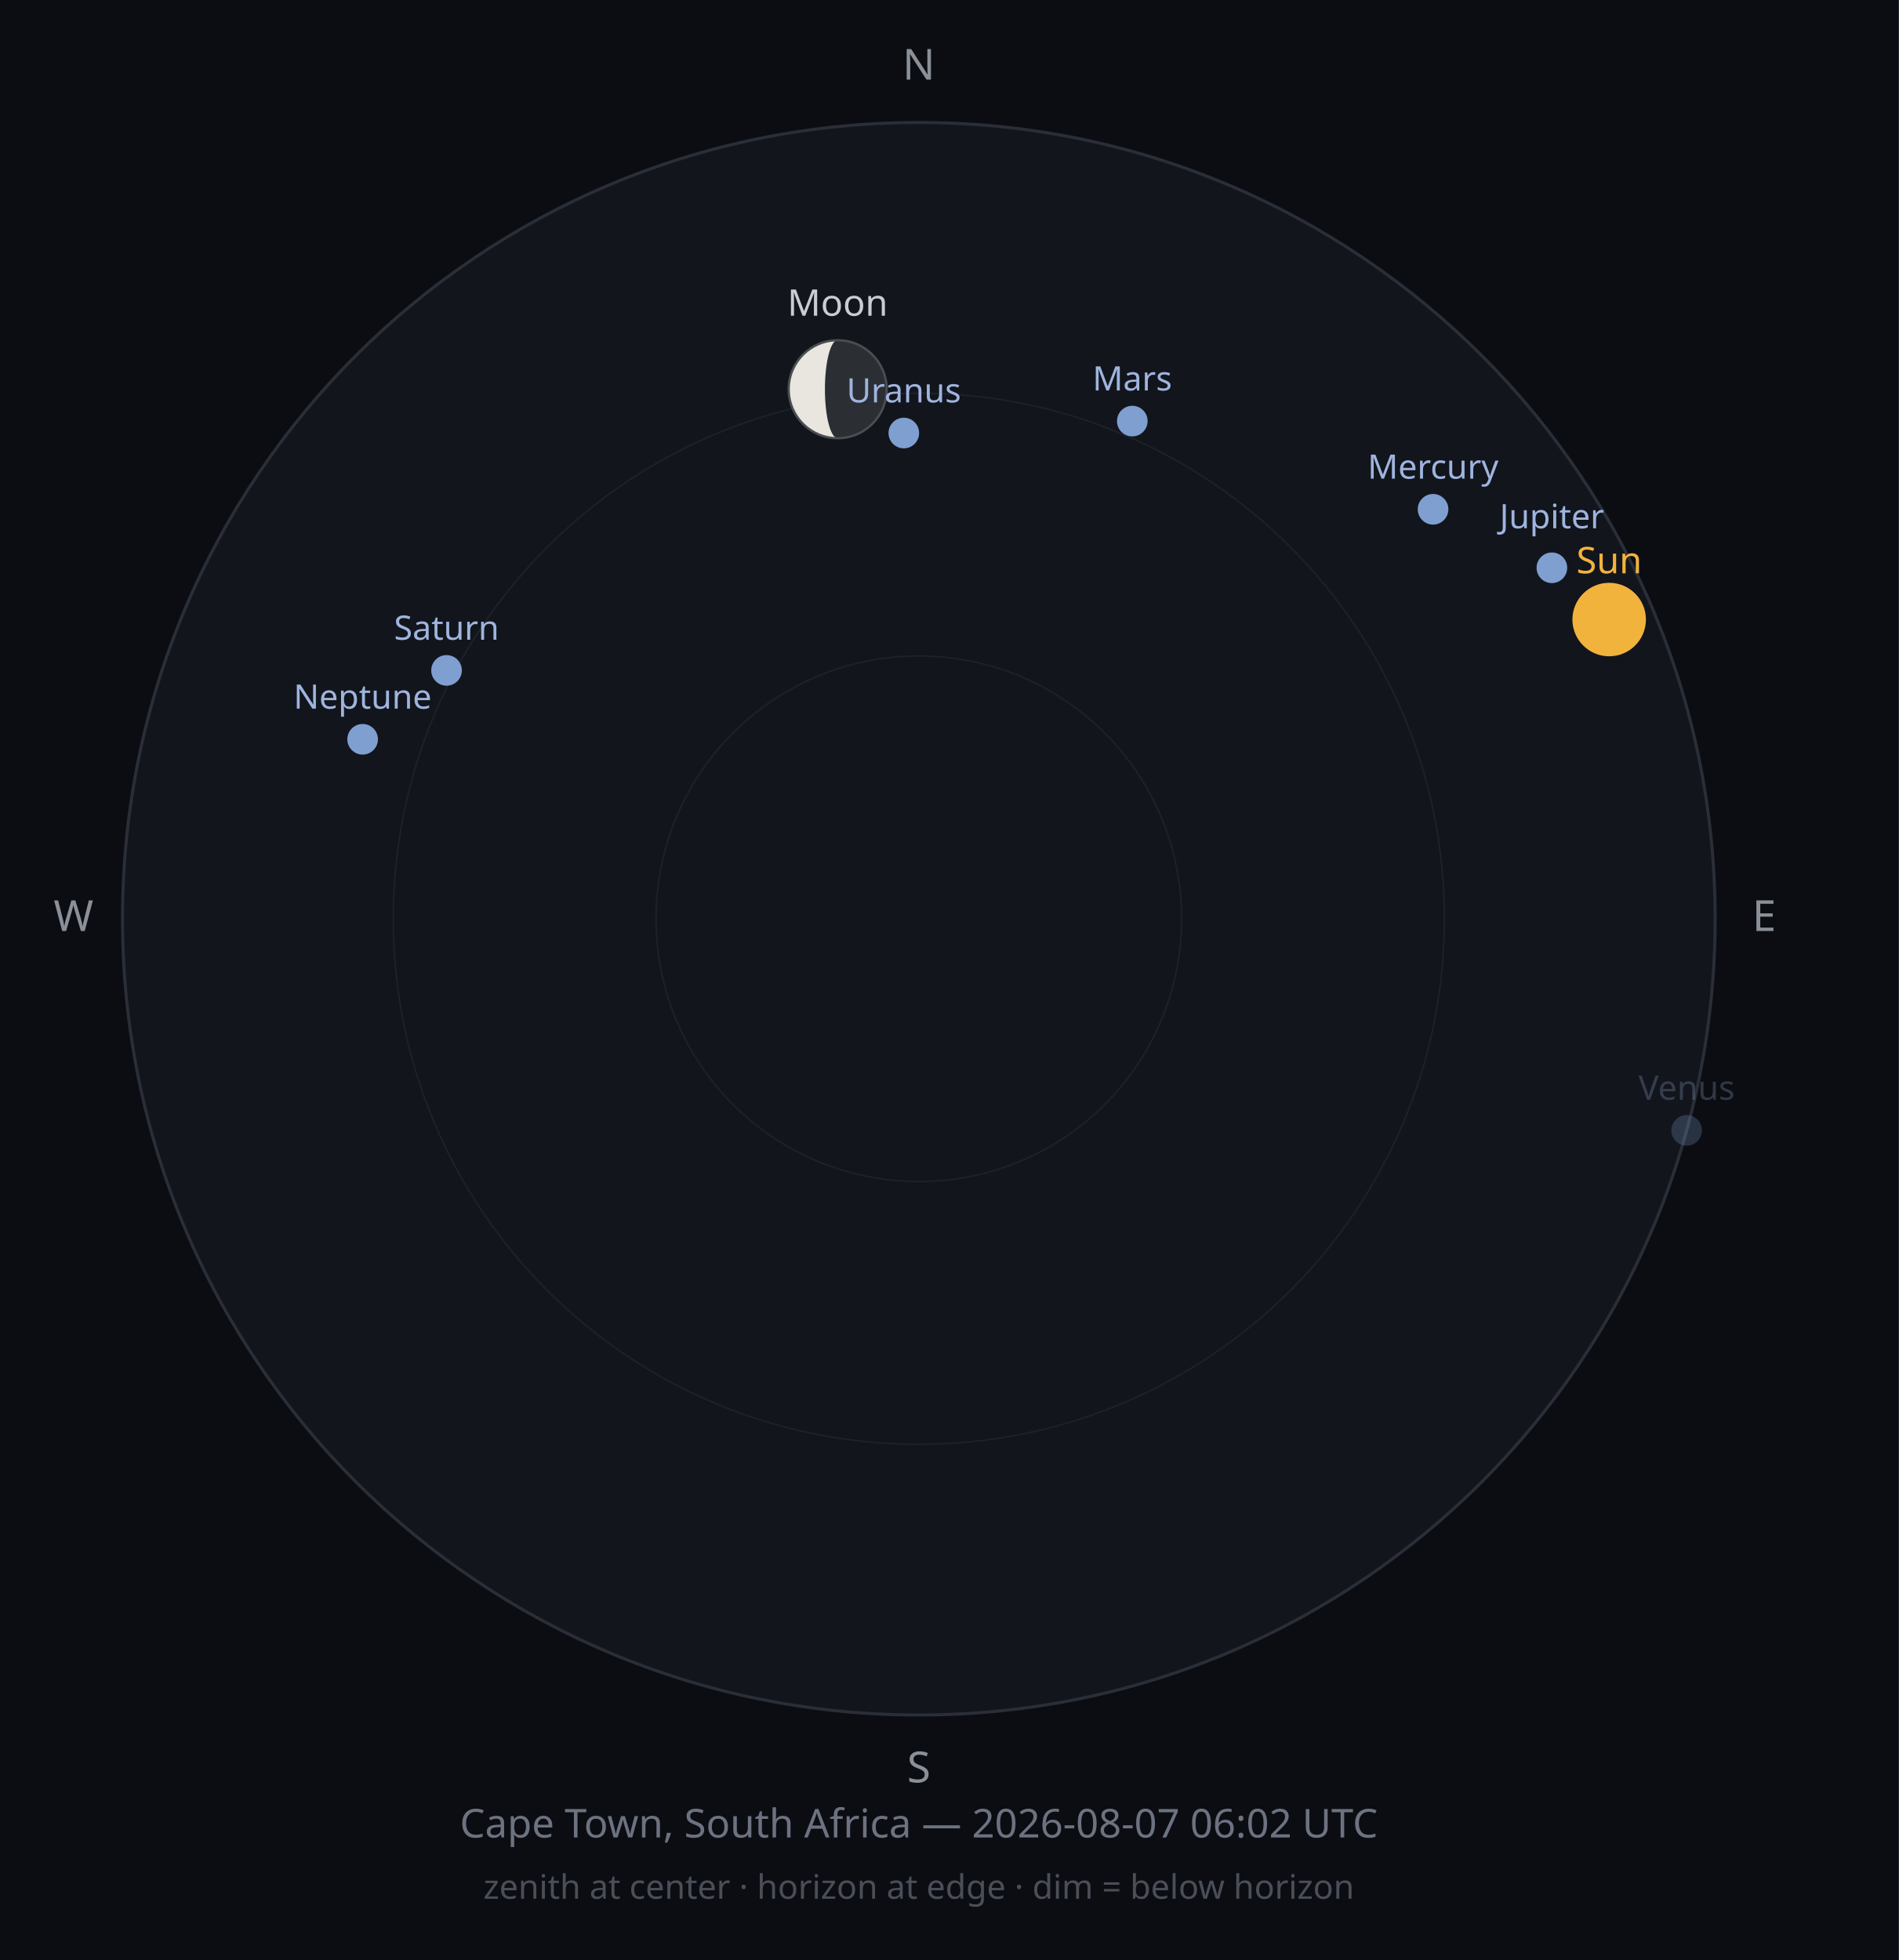
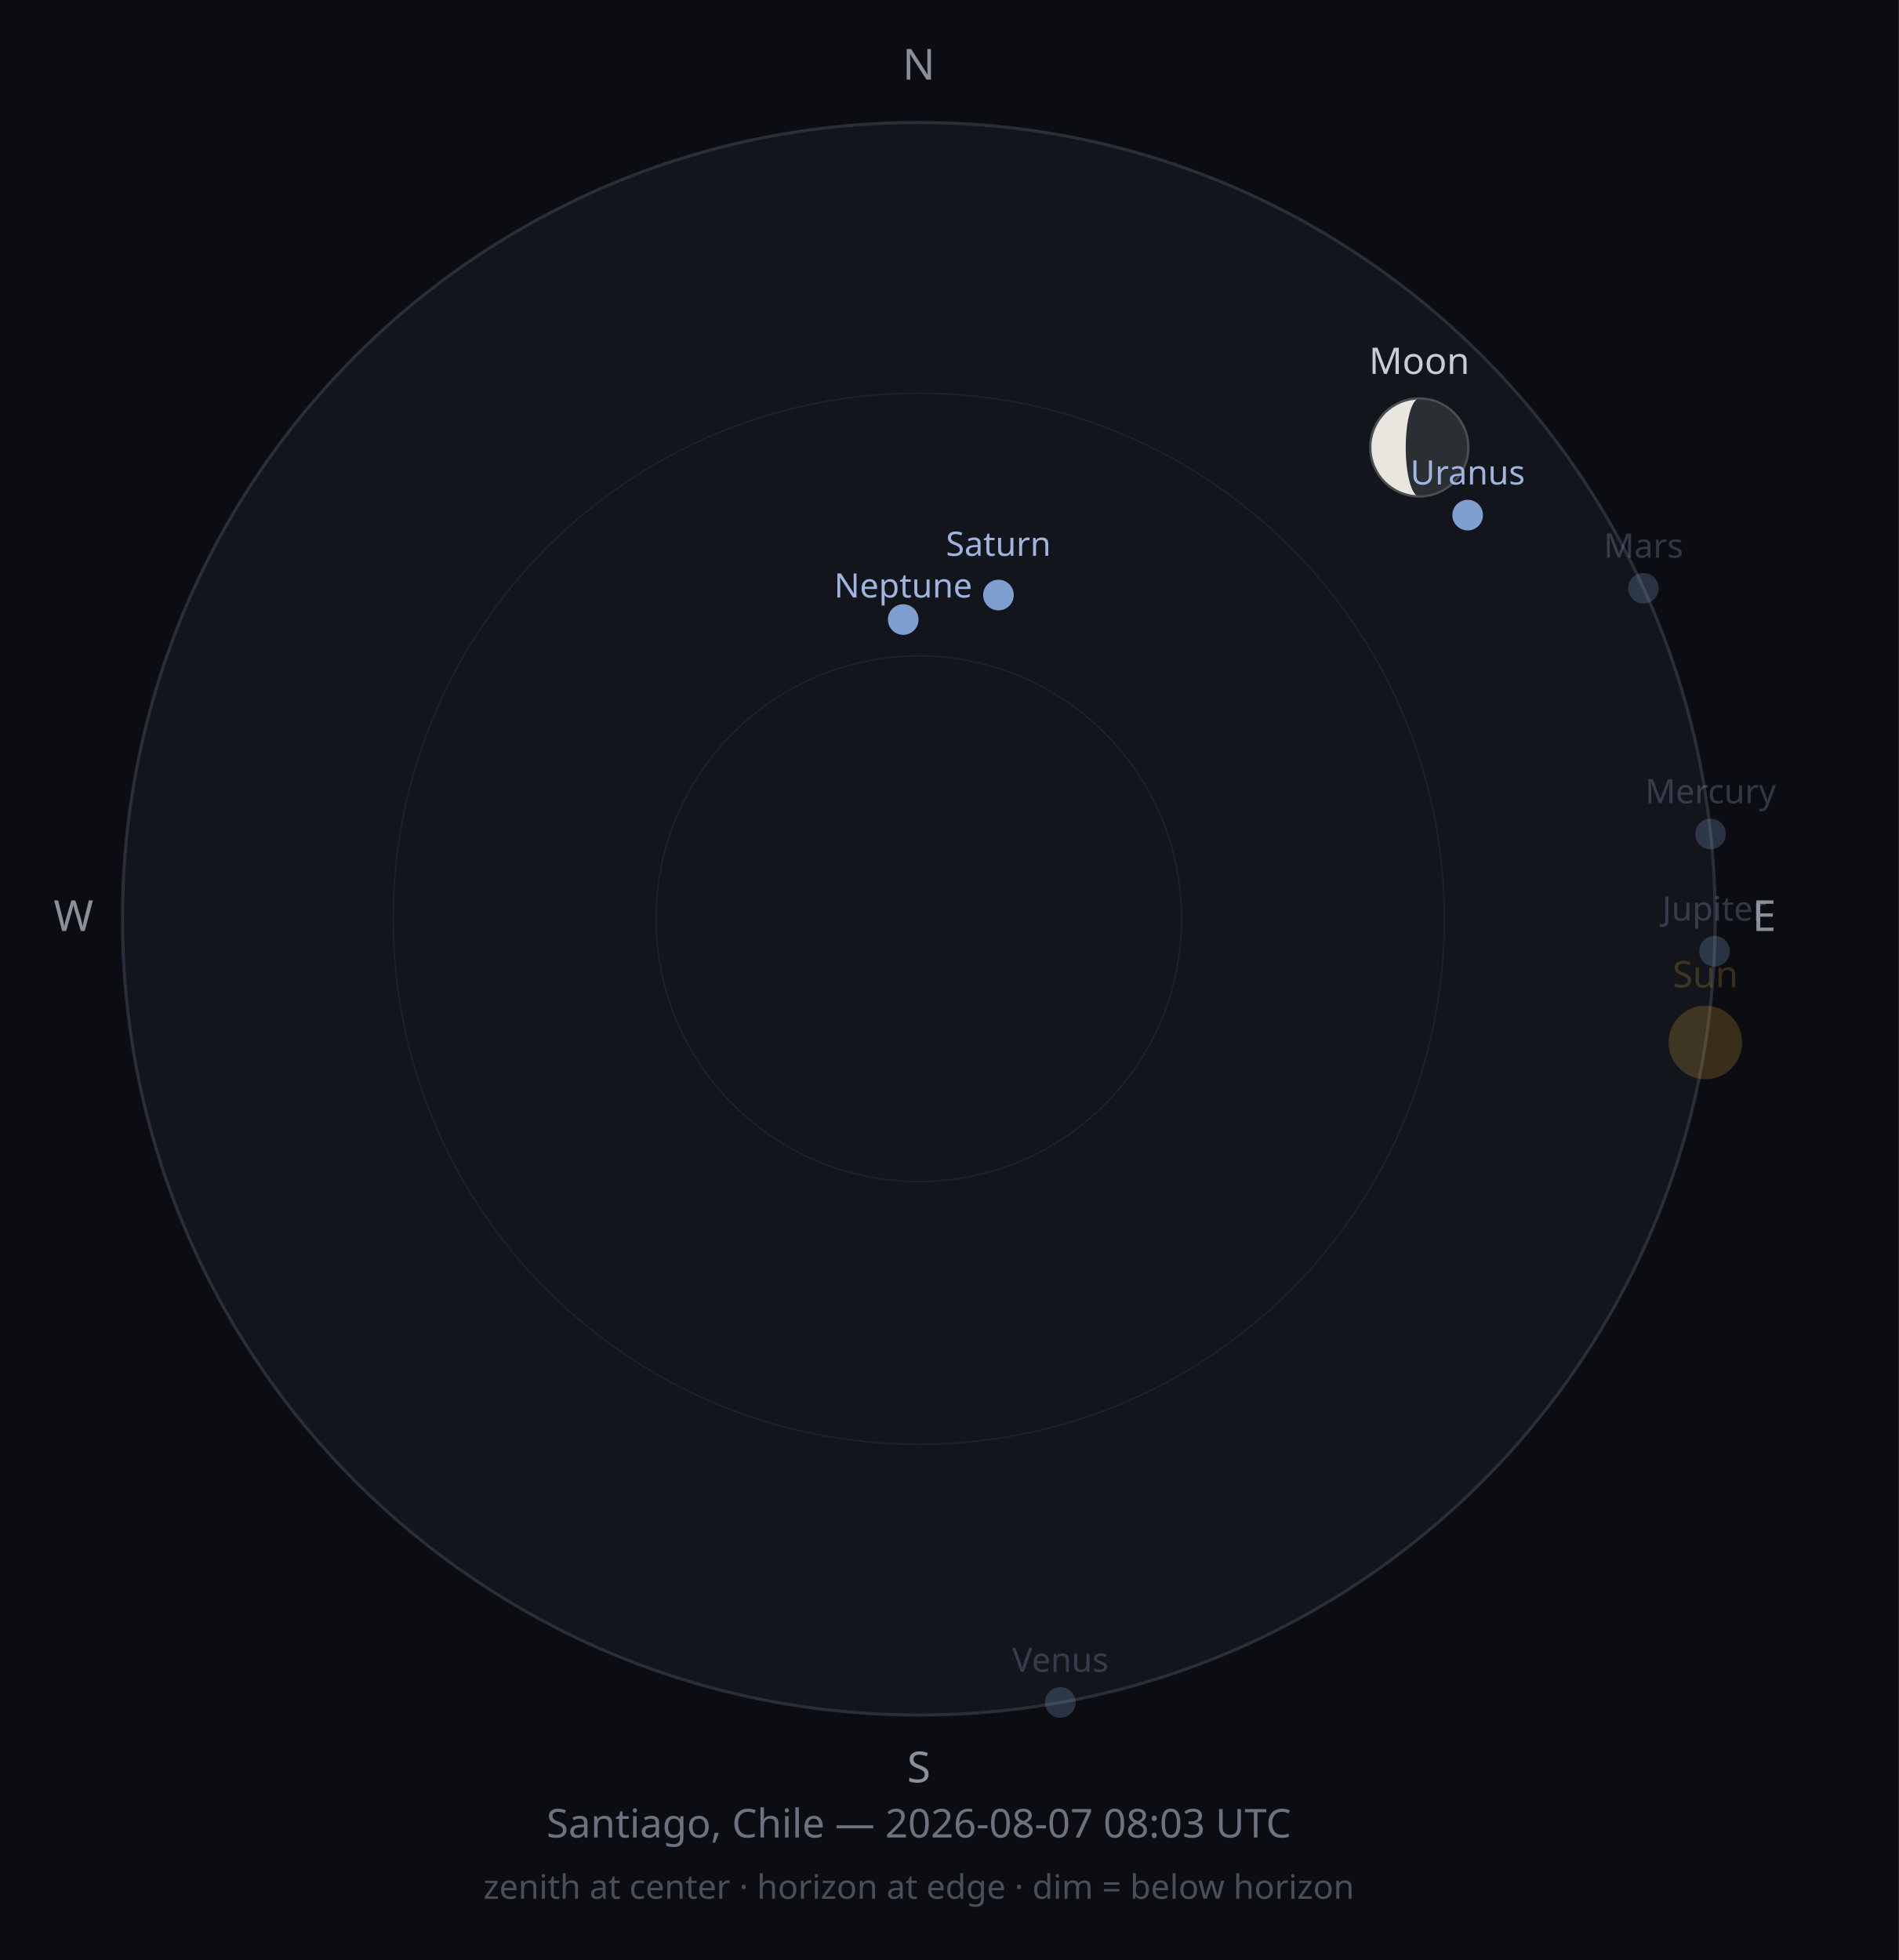
<svg xmlns="http://www.w3.org/2000/svg" width="620" height="640" viewBox="0 0 620 640">
  <rect width="620" height="640" fill="#0B0D12" />
  <circle cx="300" cy="300" r="260" fill="#12151C" stroke="#2A2E38" stroke-width="1" />
  <circle cx="300" cy="300" r="171.6" fill="none" stroke="#1D212B" stroke-width="0.5" />
  <circle cx="300" cy="300" r="85.8" fill="none" stroke="#1D212B" stroke-width="0.5" />
  <text x="300" y="26" font-size="14" fill="#8A8F98" text-anchor="middle" font-family="sans-serif">N</text>
  <text x="576" y="304" font-size="14" fill="#8A8F98" text-anchor="middle" font-family="sans-serif">E</text>
  <text x="300" y="582" font-size="14" fill="#8A8F98" text-anchor="middle" font-family="sans-serif">S</text>
  <text x="24" y="304" font-size="14" fill="#8A8F98" text-anchor="middle" font-family="sans-serif">W</text>
-   <circle cx="525.4" cy="202.3" r="12" fill="#F2B33D" opacity="1" />
-   <text x="525.4" y="187.2" font-size="12" fill="#F2B33D" opacity="1" text-anchor="middle" font-family="sans-serif">Sun</text>
+   <circle cx="556.8" cy="340.4" r="12" fill="#F2B33D" opacity="0.2" />
+   <text x="556.8" y="322.4" font-size="12" fill="#F2B33D" opacity="0.2" text-anchor="middle" font-family="sans-serif">Sun</text>
  <g opacity="1">
-     <circle cx="273.5" cy="127.1" r="16" fill="#2B2E33" />
-     <path d="M273.473,111.075 A16,16 0 0,0 273.473,143.075 A4.133,16 0 0,1 273.473,111.075 Z" fill="#E8E6DE" />
-     <circle cx="273.5" cy="127.1" r="16" fill="none" stroke="#4A4D52" stroke-width="0.75" />
+     <circle cx="463.4" cy="146.1" r="16" fill="#2B2E33" />
+     <path d="M463.409,130.133 A16,16 0 0,0 463.409,162.133 A4.433,16 0 0,1 463.409,130.133 Z" fill="#E8E6DE" />
+     <circle cx="463.4" cy="146.1" r="16" fill="none" stroke="#4A4D52" stroke-width="0.75" />
  </g>
-   <text x="273.5" y="103.1" font-size="12" fill="#C9CDD3" opacity="1" text-anchor="middle" font-family="sans-serif">Moon</text>
-   <circle cx="467.9" cy="166.3" r="5" fill="#7F9FD0" opacity="1" />
-   <text x="467.9" y="156.3" font-size="11" fill="#9FB4DE" opacity="1" text-anchor="middle" font-family="sans-serif">Mercury</text>
-   <circle cx="550.7" cy="369.1" r="5" fill="#7F9FD0" opacity="0.25" />
-   <text x="550.7" y="359.1" font-size="11" fill="#9FB4DE" opacity="0.25" text-anchor="middle" font-family="sans-serif">Venus</text>
-   <circle cx="369.7" cy="137.5" r="5" fill="#7F9FD0" opacity="1" />
-   <text x="369.7" y="127.5" font-size="11" fill="#9FB4DE" opacity="1" text-anchor="middle" font-family="sans-serif">Mars</text>
-   <circle cx="506.7" cy="185.4" r="5" fill="#7F9FD0" opacity="1" />
-   <text x="506.7" y="172.5" font-size="11" fill="#9FB4DE" opacity="1" text-anchor="middle" font-family="sans-serif">Jupiter</text>
-   <circle cx="145.8" cy="218.9" r="5" fill="#7F9FD0" opacity="1" />
-   <text x="145.8" y="208.9" font-size="11" fill="#9FB4DE" opacity="1" text-anchor="middle" font-family="sans-serif">Saturn</text>
-   <circle cx="295.1" cy="141.4" r="5" fill="#7F9FD0" opacity="1" />
-   <text x="295.1" y="131.4" font-size="11" fill="#9FB4DE" opacity="1" text-anchor="middle" font-family="sans-serif">Uranus</text>
-   <circle cx="118.4" cy="241.4" r="5" fill="#7F9FD0" opacity="1" />
-   <text x="118.4" y="231.4" font-size="11" fill="#9FB4DE" opacity="1" text-anchor="middle" font-family="sans-serif">Neptune</text>
-   <text x="300" y="600" font-size="13" fill="#6C7280" text-anchor="middle" font-family="sans-serif">Cape Town, South Africa — 2026-08-07 06:02 UTC</text>
+   <text x="463.4" y="122.1" font-size="12" fill="#C9CDD3" opacity="1" text-anchor="middle" font-family="sans-serif">Moon</text>
+   <circle cx="558.5" cy="272.3" r="5" fill="#7F9FD0" opacity="0.25" />
+   <text x="558.5" y="262.3" font-size="11" fill="#9FB4DE" opacity="0.25" text-anchor="middle" font-family="sans-serif">Mercury</text>
+   <circle cx="346.2" cy="555.9" r="5" fill="#7F9FD0" opacity="0.25" />
+   <text x="346.2" y="545.9" font-size="11" fill="#9FB4DE" opacity="0.25" text-anchor="middle" font-family="sans-serif">Venus</text>
+   <circle cx="536.6" cy="192.1" r="5" fill="#7F9FD0" opacity="0.25" />
+   <text x="536.6" y="182.1" font-size="11" fill="#9FB4DE" opacity="0.25" text-anchor="middle" font-family="sans-serif">Mars</text>
+   <circle cx="559.8" cy="310.6" r="5" fill="#7F9FD0" opacity="0.25" />
+   <text x="559.8" y="300.6" font-size="11" fill="#9FB4DE" opacity="0.25" text-anchor="middle" font-family="sans-serif">Jupiter</text>
+   <circle cx="326.0" cy="194.3" r="5" fill="#7F9FD0" opacity="1" />
+   <text x="326.0" y="181.5" font-size="11" fill="#9FB4DE" opacity="1" text-anchor="middle" font-family="sans-serif">Saturn</text>
+   <circle cx="479.2" cy="168.2" r="5" fill="#7F9FD0" opacity="1" />
+   <text x="479.2" y="158.2" font-size="11" fill="#9FB4DE" opacity="1" text-anchor="middle" font-family="sans-serif">Uranus</text>
+   <circle cx="294.9" cy="202.3" r="5" fill="#7F9FD0" opacity="1" />
+   <text x="294.9" y="195.1" font-size="11" fill="#9FB4DE" opacity="1" text-anchor="middle" font-family="sans-serif">Neptune</text>
+   <text x="300" y="600" font-size="13" fill="#6C7280" text-anchor="middle" font-family="sans-serif">Santiago, Chile — 2026-08-07 08:03 UTC</text>
  <text x="300" y="620" font-size="11" fill="#4A4E58" text-anchor="middle" font-family="sans-serif">zenith at center · horizon at edge · dim = below horizon</text>
</svg>
